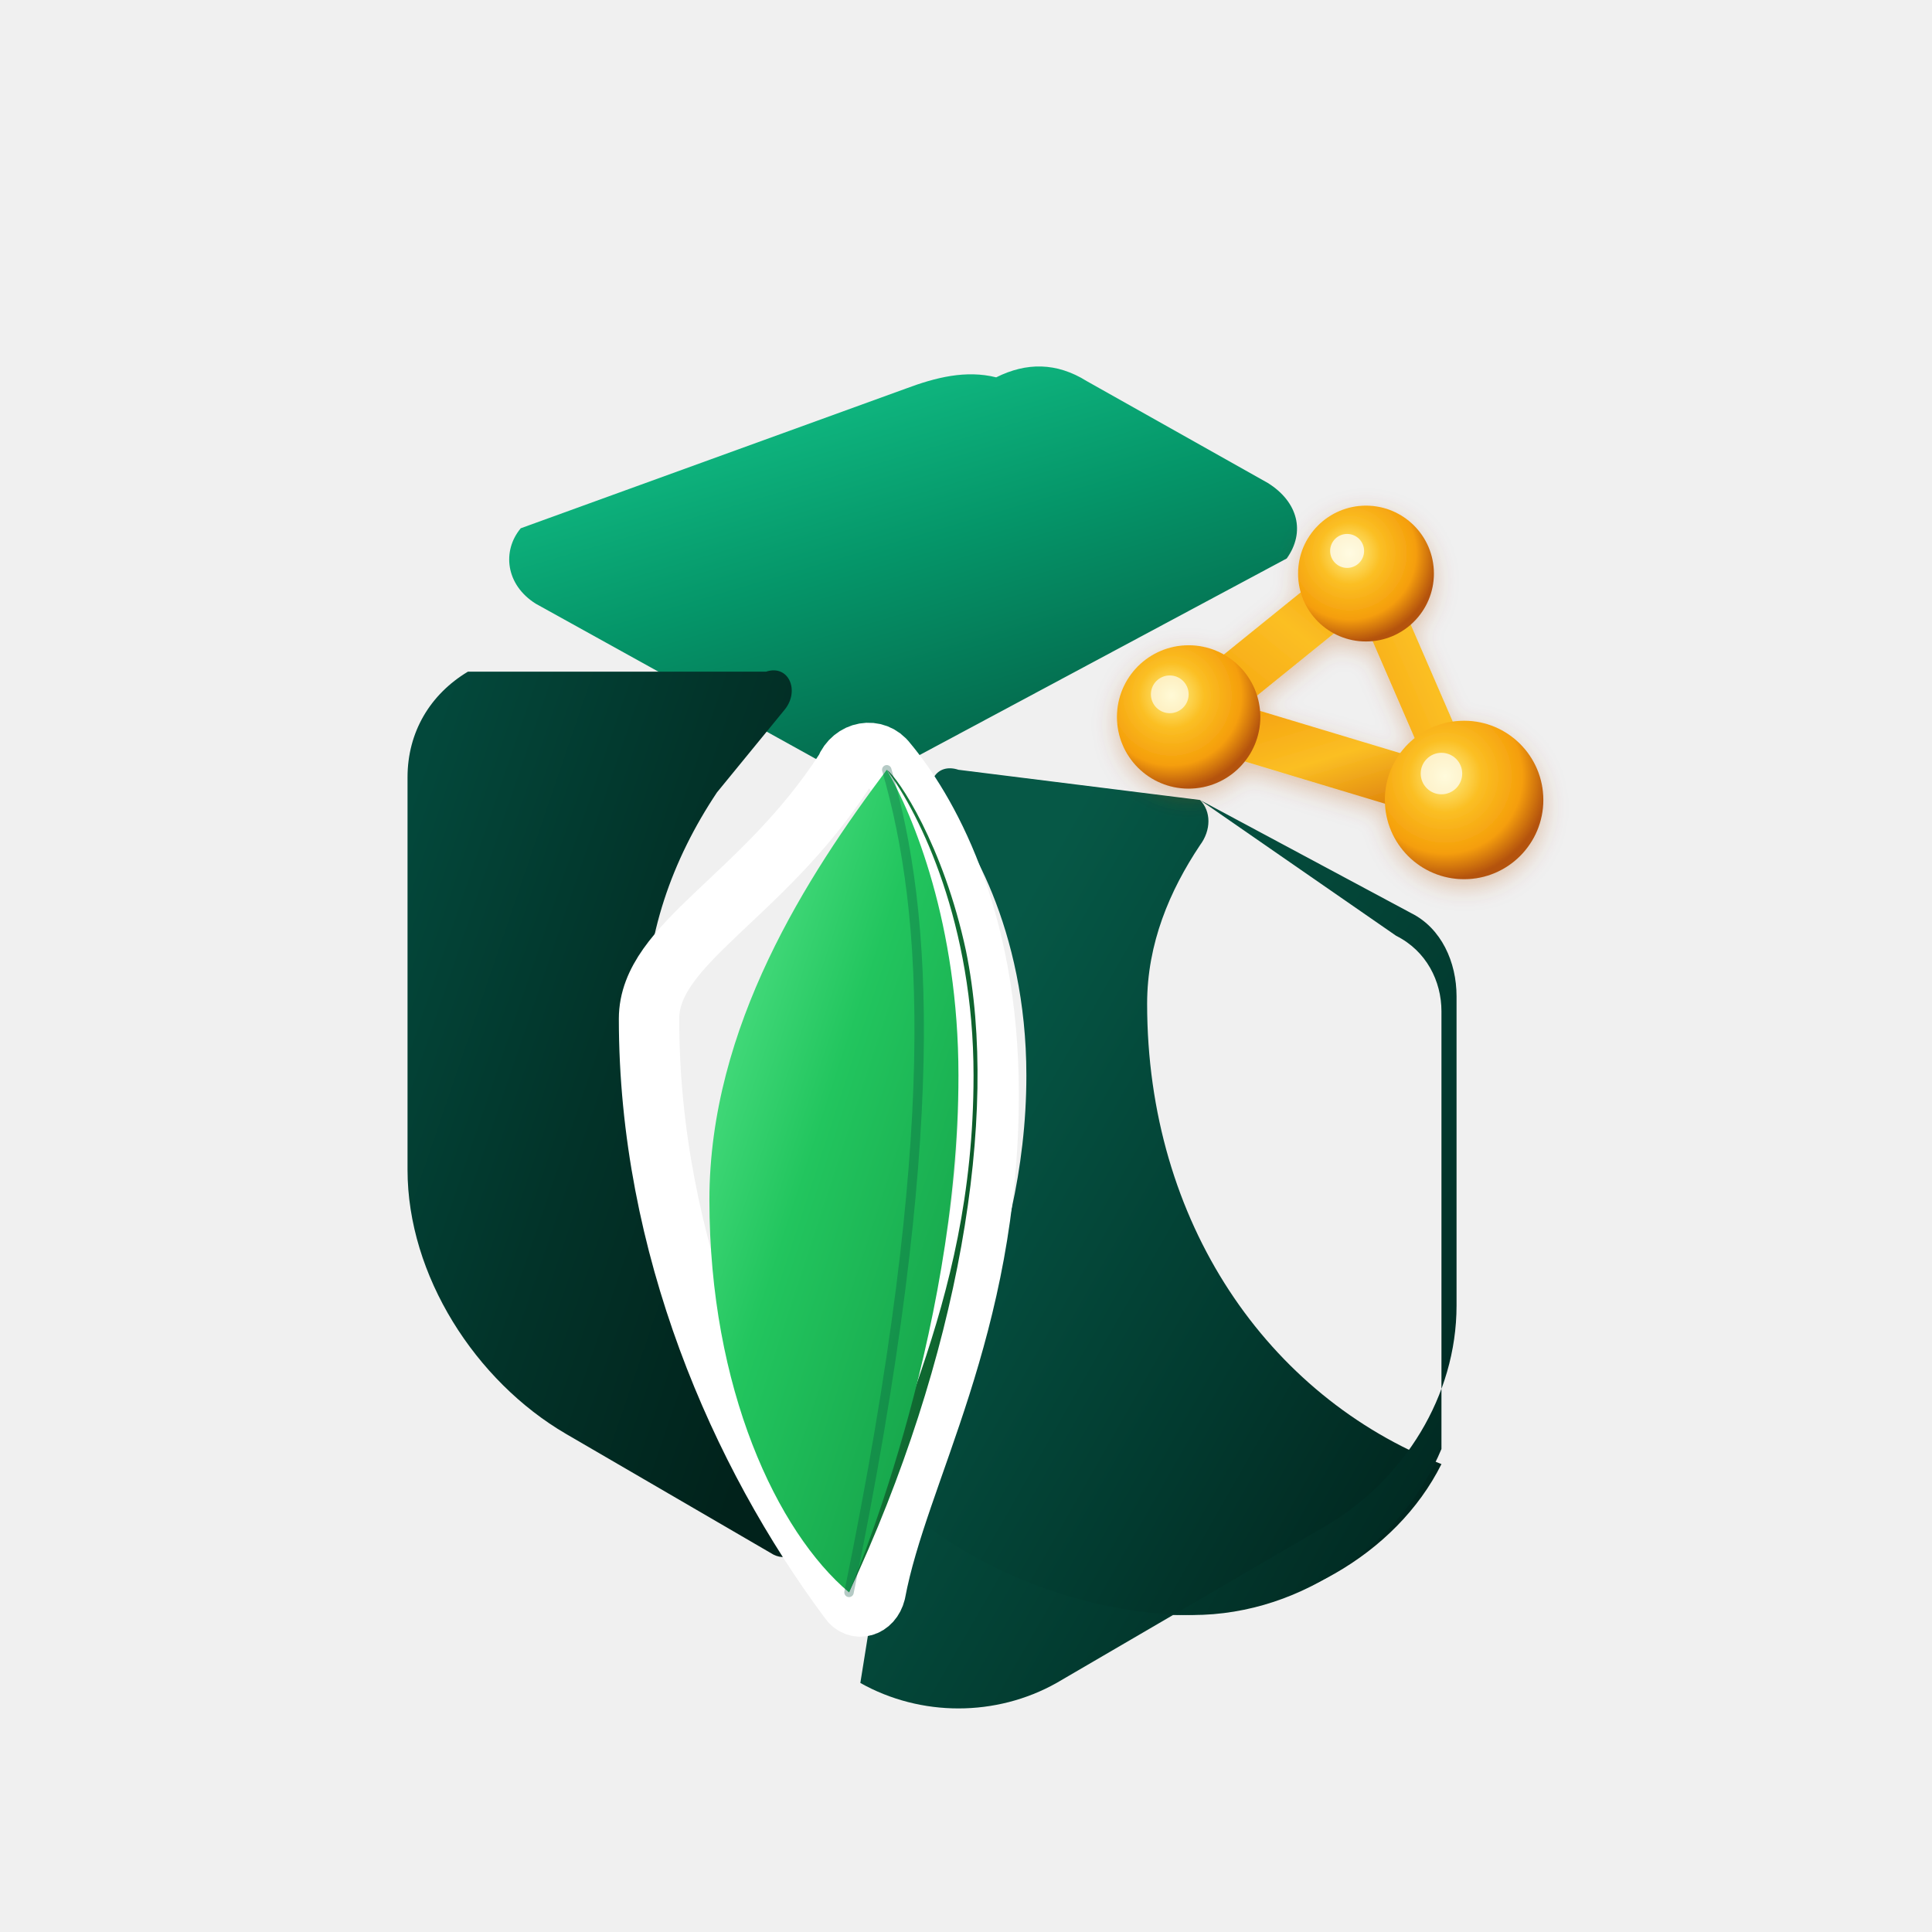
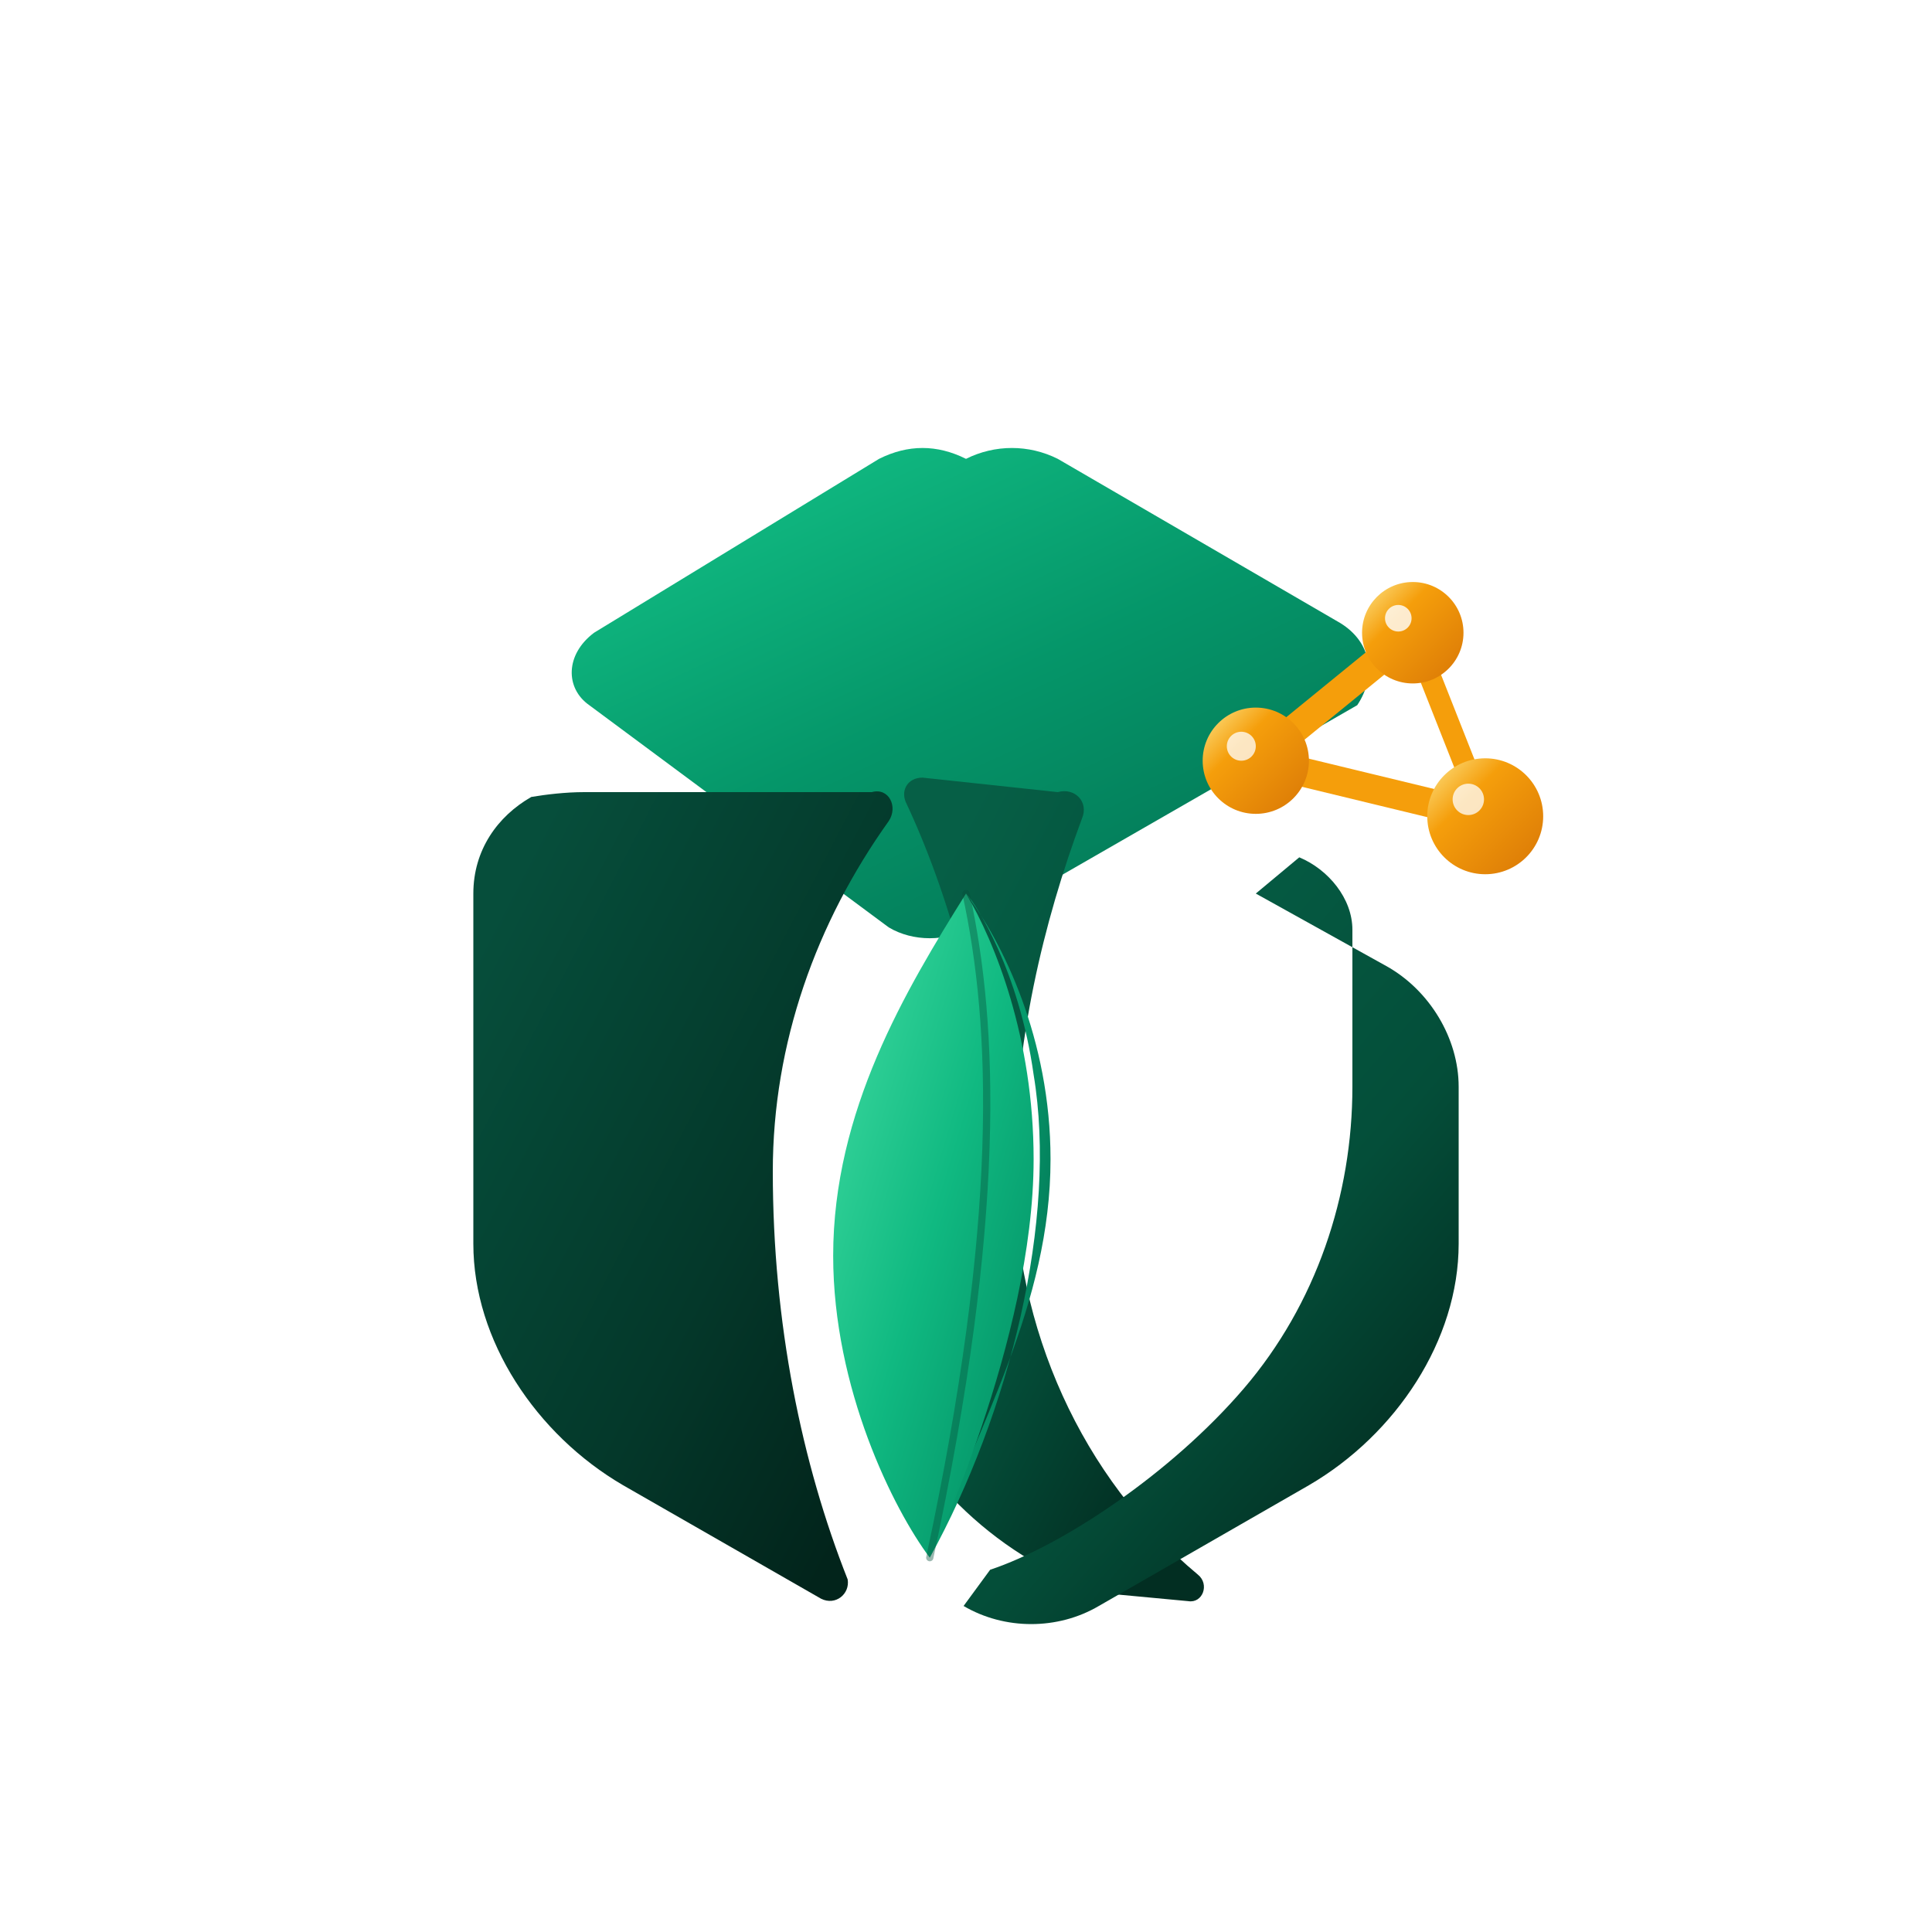
- <svg xmlns="http://www.w3.org/2000/svg" viewBox="0 0 512 512" width="100%" height="100%" fill="none">
+ <svg xmlns="http://www.w3.org/2000/svg" viewBox="0 0 800 800" width="800" height="800">
+   <rect width="800" height="800" fill="#FFFFFF" />
  <defs>
-     <linearGradient id="cubeTopGrad" x1="28%" y1="12%" x2="72%" y2="88%">
-       <stop offset="0%" stop-color="#10b981" />
-       <stop offset="45%" stop-color="#059669" />
-       <stop offset="100%" stop-color="#04684c" />
+     <linearGradient id="c1_topFacet" x1="20%" y1="10%" x2="80%" y2="90%">
+       <stop offset="0%" stop-color="#10B981" />
+       <stop offset="50%" stop-color="#059669" />
+       <stop offset="100%" stop-color="#047857" />
    </linearGradient>
-     <linearGradient id="cubeLeftGrad" x1="0%" y1="15%" x2="90%" y2="85%">
-       <stop offset="0%" stop-color="#03483b" />
-       <stop offset="50%" stop-color="#023329" />
-       <stop offset="100%" stop-color="#01221b" />
+     <linearGradient id="c1_leftFacet" x1="10%" y1="10%" x2="90%" y2="90%">
+       <stop offset="0%" stop-color="#064E3B" />
+       <stop offset="60%" stop-color="#04382A" />
+       <stop offset="100%" stop-color="#02241B" />
    </linearGradient>
-     <linearGradient id="cubeRightGrad" x1="20%" y1="20%" x2="100%" y2="90%">
-       <stop offset="0%" stop-color="#065846" />
-       <stop offset="60%" stop-color="#023a2f" />
-       <stop offset="100%" stop-color="#01241d" />
+     <linearGradient id="c1_rightFacet" x1="20%" y1="10%" x2="80%" y2="90%">
+       <stop offset="0%" stop-color="#065F46" />
+       <stop offset="60%" stop-color="#044E39" />
+       <stop offset="100%" stop-color="#022E22" />
    </linearGradient>
-     <linearGradient id="leafLeftGrad" x1="15%" y1="15%" x2="85%" y2="90%">
-       <stop offset="0%" stop-color="#4ade80" />
-       <stop offset="40%" stop-color="#22c55e" />
-       <stop offset="100%" stop-color="#16a34a" />
+     <linearGradient id="c1_leafLeft" x1="15%" y1="15%" x2="85%" y2="85%">
+       <stop offset="0%" stop-color="#34D399" />
+       <stop offset="50%" stop-color="#10B981" />
+       <stop offset="100%" stop-color="#059669" />
    </linearGradient>
-     <linearGradient id="leafRightGrad" x1="0%" y1="20%" x2="100%" y2="80%">
-       <stop offset="0%" stop-color="#15803d" />
-       <stop offset="70%" stop-color="#0f6730" />
-       <stop offset="100%" stop-color="#0a4d23" />
+     <linearGradient id="c1_leafRight" x1="10%" y1="20%" x2="90%" y2="80%">
+       <stop offset="0%" stop-color="#10B981" />
+       <stop offset="60%" stop-color="#059669" />
+       <stop offset="100%" stop-color="#047857" />
    </linearGradient>
-     <linearGradient id="nodeBarGrad1" x1="0%" y1="100%" x2="100%" y2="0%">
-       <stop offset="0%" stop-color="#f59e0b" />
-       <stop offset="60%" stop-color="#fbbf24" />
-       <stop offset="100%" stop-color="#f59e0b" />
+     <linearGradient id="c1_amberGrad" x1="0%" y1="0%" x2="100%" y2="100%">
+       <stop offset="0%" stop-color="#FDE68A" />
+       <stop offset="35%" stop-color="#F59E0B" />
+       <stop offset="100%" stop-color="#D97706" />
    </linearGradient>
-     <linearGradient id="nodeBarGrad2" x1="0%" y1="0%" x2="100%" y2="100%">
-       <stop offset="0%" stop-color="#f59e0b" />
-       <stop offset="50%" stop-color="#fbbf24" />
-       <stop offset="100%" stop-color="#d97706" />
-     </linearGradient>
-     <radialGradient id="sphereGradTop" cx="38%" cy="35%" r="65%">
-       <stop offset="0%" stop-color="#fef08a" />
-       <stop offset="35%" stop-color="#fbbf24" />
-       <stop offset="75%" stop-color="#f59e0b" />
-       <stop offset="100%" stop-color="#b45309" />
-     </radialGradient>
-     <radialGradient id="sphereGradMid" cx="38%" cy="35%" r="65%">
-       <stop offset="0%" stop-color="#fef08a" />
-       <stop offset="35%" stop-color="#fbbf24" />
-       <stop offset="75%" stop-color="#f59e0b" />
-       <stop offset="100%" stop-color="#b45309" />
-     </radialGradient>
-     <radialGradient id="sphereGradBot" cx="38%" cy="35%" r="65%">
-       <stop offset="0%" stop-color="#fef08a" />
-       <stop offset="35%" stop-color="#fbbf24" />
-       <stop offset="75%" stop-color="#f59e0b" />
-       <stop offset="100%" stop-color="#b45309" />
-     </radialGradient>
-     <filter id="nodeGlow" x="-20%" y="-20%" width="140%" height="140%">
-       <feDropShadow dx="0" dy="2" stdDeviation="3" flood-color="#b45309" flood-opacity="0.3" />
-     </filter>
  </defs>
-   <path d="M 264,100            C 272,96 280,96 288,101            L 336,128            C 344,133 346,141 341,148            L 242,201            C 234,205 224,205 216,201            L 142,160            C 134,155 133,146 138,140            L 240,103            C 248,100 256,98 264,100 Z" fill="url(#cubeTopGrad)" />
-   <path d="M 124,178            C 114,184 108,194 108,206            L 108,310            C 108,338 126,366 150,380            L 205,412            C 209,414 213,411 211,407            C 186,368 171,320 171,270            C 171,248 178,228 190,210            L 208,188            C 212,183 209,176 203,178            L 124,178 Z" fill="url(#cubeLeftGrad)" />
-   <path d="M 318,212            C 321,215 321,220 318,224            C 310,236 304,250 304,266            C 304,324 336,370 382,388            C 370,412 342,428 312,428            C 280,428 252,416 236,396            L 237,390            C 248,375 272,335 272,285            C 272,246 256,220 248,212            C 245,208 248,202 254,204            L 318,212 Z" fill="url(#cubeRightGrad)" />
-   <path d="M 318,212            L 374,242            C 382,246 386,255 386,264            L 386,346            C 386,370 372,392 352,404            L 280,446            C 264,455 244,455 228,446            L 236,396            C 256,416 288,428 316,428            C 346,428 372,408 382,384            L 382,268            C 382,260 378,252 370,248            L 318,212 Z" fill="url(#cubeRightGrad)" />
-   <path d="M 172,270            C 172,330 196,385 225,424            C 227,427 231,426 232,422            C 238,390 262,352 262,290            C 262,242 245,214 235,202            C 232,198 226,199 224,204            C 202,238 172,250 172,270 Z" fill="none" stroke="#FFFFFF" stroke-width="16" stroke-linecap="round" stroke-linejoin="round" />
-   <path d="M 225,422            C 232,385 258,348 258,285            C 258,245 244,216 235,204            C 238,206 250,224 256,252            C 265,296 254,360 225,422 Z" fill="url(#leafRightGrad)" />
-   <path d="M 235,204            C 214,232 188,272 188,318            C 188,368 206,406 225,422            C 225,422 254,355 254,285            C 254,245 242,216 235,204 Z" fill="url(#leafLeftGrad)" />
-   <path d="M 235,204            C 246,242 250,300 225,422" fill="none" stroke="#064e3b" stroke-width="2.5" stroke-linecap="round" opacity="0.3" />
-   <g filter="url(#nodeGlow)">
-     <path d="M 315,190 L 362,152" stroke="url(#nodeBarGrad1)" stroke-width="14" stroke-linecap="round" />
-     <path d="M 315,190 L 388,212" stroke="url(#nodeBarGrad2)" stroke-width="14" stroke-linecap="round" />
-     <path d="M 362,152 L 388,212" stroke="url(#nodeBarGrad1)" stroke-width="11" stroke-linecap="round" />
-     <circle cx="315" cy="190" r="19" fill="url(#sphereGradMid)" />
-     <circle cx="310" cy="184" r="5" fill="#FFFFFF" opacity="0.65" />
-     <circle cx="362" cy="152" r="18" fill="url(#sphereGradTop)" />
-     <circle cx="357" cy="146" r="4.5" fill="#FFFFFF" opacity="0.75" />
-     <circle cx="388" cy="212" r="21" fill="url(#sphereGradBot)" />
-     <circle cx="382" cy="205" r="5.5" fill="#FFFFFF" opacity="0.7" />
+   <g id="smartpack-symbol" transform="translate(400, 400)">
+     <path d="M 0,-210              C 12,-216 26,-216 38,-210              L 155,-142              C 168,-134 170,-120 162,-108              L 2,-16              C -8,-10 -22,-10 -32,-16              L -156,-108              C -166,-115 -166,-129 -154,-138              L -36,-210              C -24,-216 -12,-216 0,-210 Z" fill="url(#c1_topFacet)" />
+     <path d="M -180,-70              C -194,-62 -204,-48 -204,-30              L -204,115              C -204,155 -178,194 -142,215              L -60,262              C -54,265 -48,260 -49,254              C -68,206 -80,148 -80,85              C -80,32 -62,-18 -32,-60              C -28,-66 -32,-74 -39,-72              L -158,-72              C -166,-72 -174,-71 -180,-70 Z" fill="url(#c1_leftFacet)" />
+     <path d="M 38,-72              C 45,-74 51,-68 48,-61              C 32,-18 20,32 20,85              C 20,150 48,212 96,252              C 101,256 98,264 92,263              L 60,260              C 20,250 -20,215 -35,175              C -37,170 -33,165 -28,165              C -8,165 10,130 10,85              C 10,25 -8,-32 -25,-68              C -27,-73 -24,-78 -18,-78              L 38,-72 Z" fill="url(#c1_rightFacet)" />
+     <path d="M 120,-30              L 174,0              C 192,10 204,30 204,50              L 204,115              C 204,155 178,194 142,215              L 55,265              C 38,275 16,275 -1,265              L 10,250              C 40,240 85,210 115,175              C 145,140 160,95 160,50              L 160,-15              C 160,-28 150,-40 138,-45              L 120,-30 Z" fill="url(#c1_rightFacet)" />
+     <path d="M -15,245              C 5,190 35,140 35,80              C 35,30 15,-10 0,-30              C 4,-26 22,2 28,45              C 38,105 18,185 -15,245 Z" fill="url(#c1_leafRight)" />
+     <path d="M 0,-30              C -25,10 -55,60 -55,120              C -55,175 -30,225 -15,245              C -15,245 28,155 28,80              C 28,30 12,-10 0,-30 Z" fill="url(#c1_leafLeft)" />
+     <path d="M 0,-30 C 12,25 15,105 -15,245" fill="none" stroke="#044E39" stroke-width="3" stroke-linecap="round" opacity="0.4" />
+     <g id="ai-corner-nodes">
+       <line x1="120" y1="-85" x2="185" y2="-138" stroke="#F59E0B" stroke-width="12" stroke-linecap="round" />
+       <line x1="120" y1="-85" x2="215" y2="-62" stroke="#F59E0B" stroke-width="12" stroke-linecap="round" />
+       <line x1="185" y1="-138" x2="215" y2="-62" stroke="#F59E0B" stroke-width="9" stroke-linecap="round" />
+       <circle cx="120" cy="-85" r="22" fill="url(#c1_amberGrad)" />
+       <circle cx="114" cy="-91" r="6" fill="#FFFFFF" opacity="0.75" />
+       <circle cx="185" cy="-138" r="21" fill="url(#c1_amberGrad)" />
+       <circle cx="179" cy="-144" r="5.5" fill="#FFFFFF" opacity="0.8" />
+       <circle cx="215" cy="-62" r="24" fill="url(#c1_amberGrad)" />
+       <circle cx="208" cy="-69" r="6.5" fill="#FFFFFF" opacity="0.75" />
+     </g>
  </g>
</svg>
